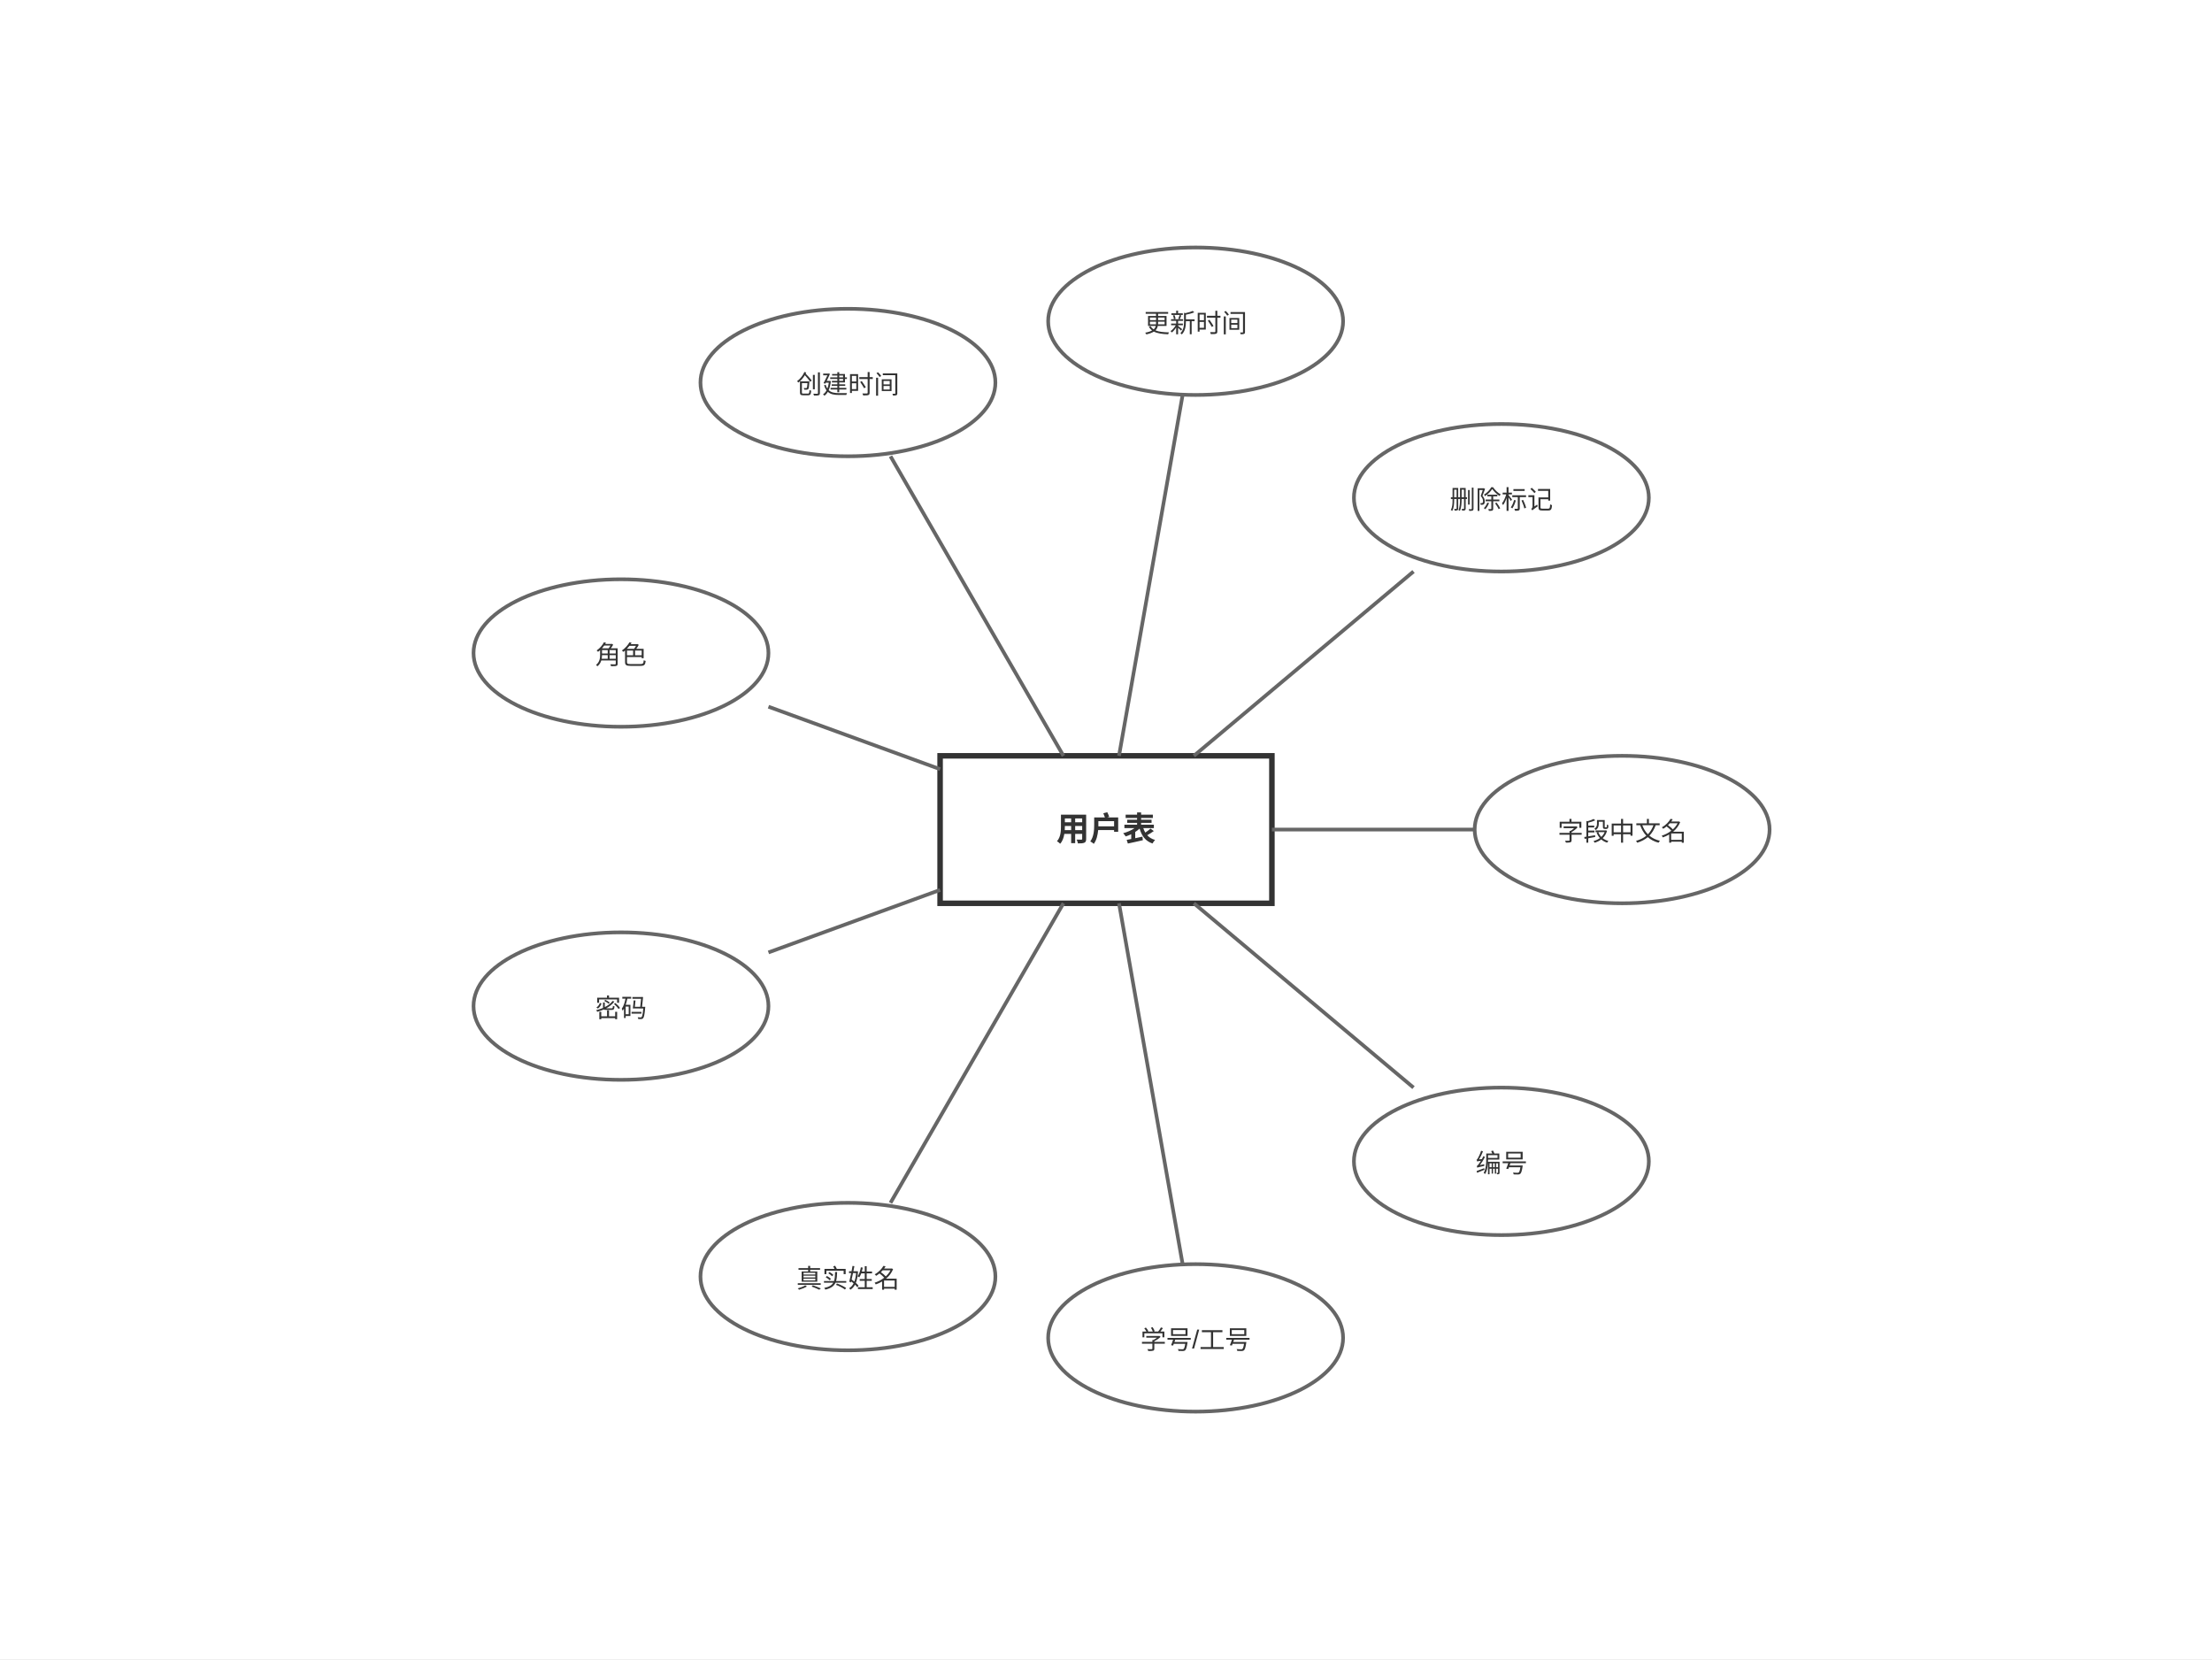
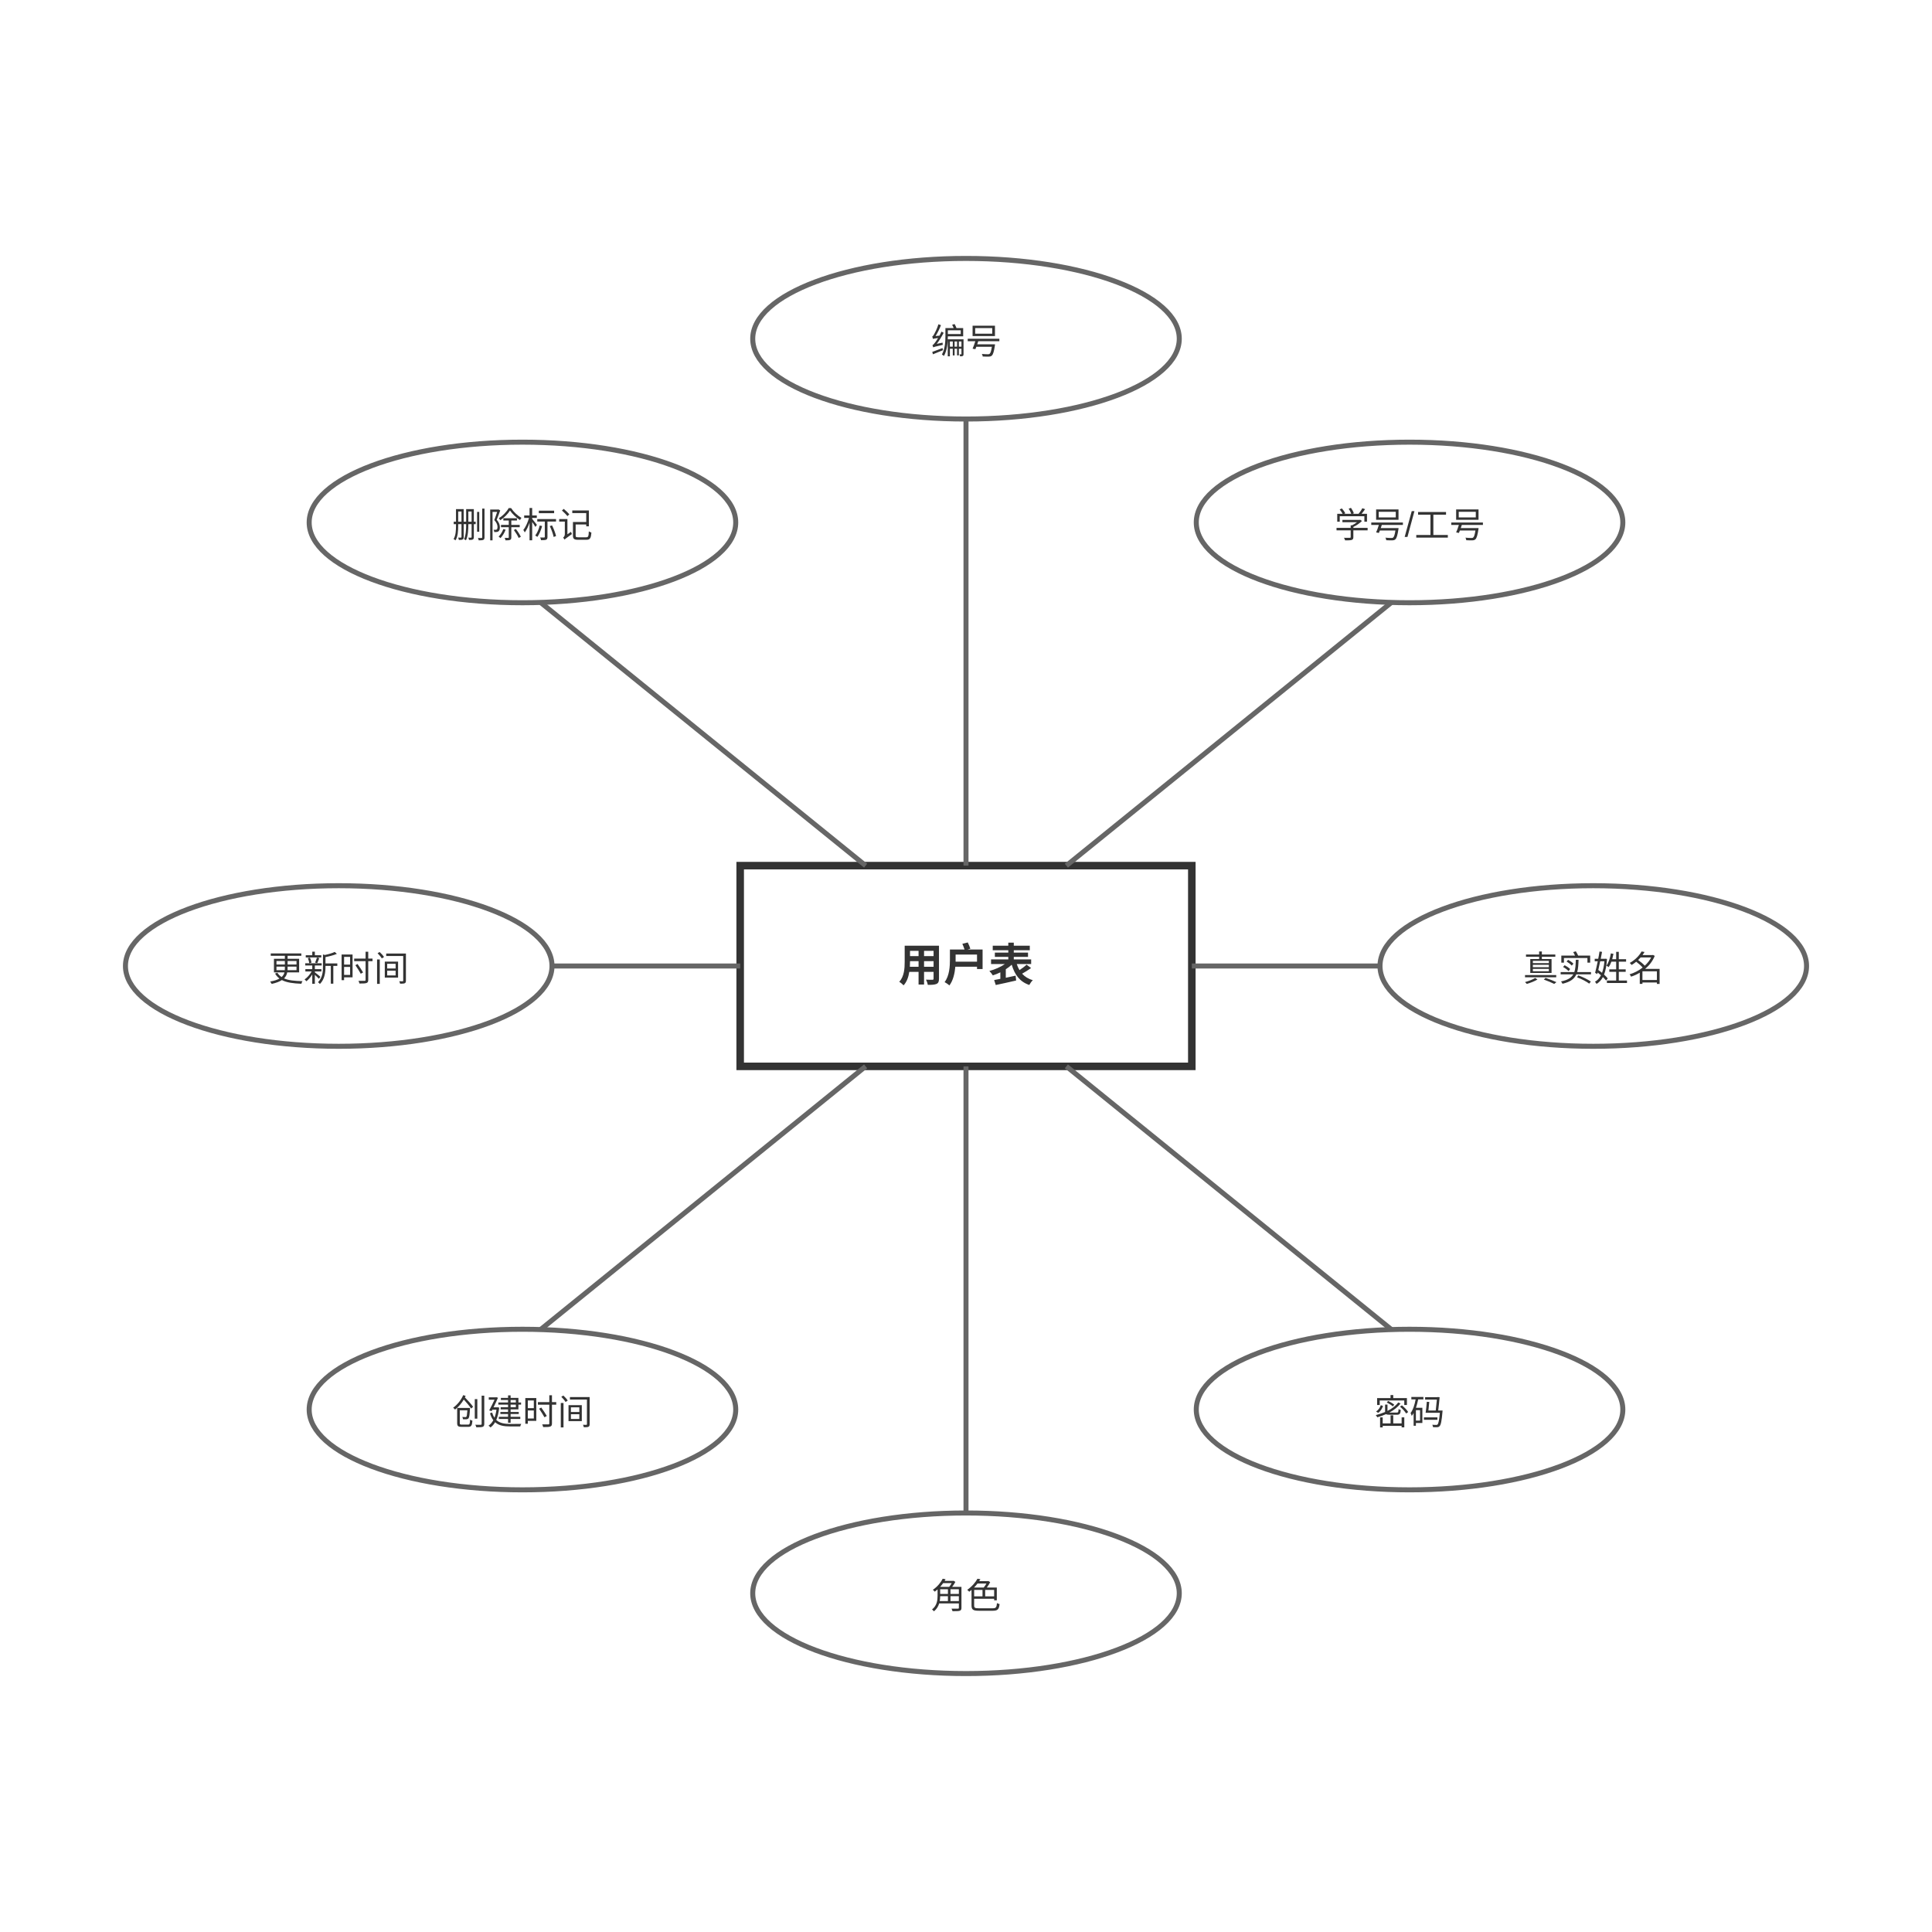
- <svg xmlns="http://www.w3.org/2000/svg" width="1200" height="900" viewBox="0 0 1200 900">
-   <rect width="1200" height="900" fill="#ffffff" />
-   <rect x="510" y="410" width="180" height="80" fill="#fff" stroke="#333" stroke-width="3" />
-   <text x="600" y="456" text-anchor="middle" font-family="Microsoft YaHei, SimHei, Arial" font-size="18" font-weight="bold" fill="#333">用户表</text>
-   <line x1="690" y1="450" x2="800" y2="450" stroke="#666" stroke-width="2" />
-   <ellipse cx="880" cy="450" rx="80" ry="40" fill="#fff" stroke="#666" stroke-width="2" />
-   <text x="880" y="456" text-anchor="middle" font-family="Microsoft YaHei, SimHei, Arial" font-size="14" fill="#333">字段中文名</text>
-   <line x1="647.67" y1="490" x2="766.822" y2="589.981" stroke="#666" stroke-width="2" />
-   <ellipse cx="814.492" cy="629.981" rx="80" ry="40" fill="#fff" stroke="#666" stroke-width="2" />
-   <text x="814.492" y="635.981" text-anchor="middle" font-family="Microsoft YaHei, SimHei, Arial" font-size="14" fill="#333">编号</text>
-   <line x1="607.053" y1="490" x2="641.568" y2="685.746" stroke="#666" stroke-width="2" />
-   <ellipse cx="648.621" cy="725.746" rx="80" ry="40" fill="#fff" stroke="#666" stroke-width="2" />
-   <text x="648.621" y="731.746" text-anchor="middle" font-family="Microsoft YaHei, SimHei, Arial" font-size="14" fill="#333">学号/工号</text>
-   <line x1="576.906" y1="490" x2="483.094" y2="652.487" stroke="#666" stroke-width="2" />
-   <ellipse cx="460" cy="692.487" rx="80" ry="40" fill="#fff" stroke="#666" stroke-width="2" />
-   <text x="460" y="698.487" text-anchor="middle" font-family="Microsoft YaHei, SimHei, Arial" font-size="14" fill="#333">真实姓名</text>
-   <line x1="510" y1="482.757" x2="416.886" y2="516.648" stroke="#666" stroke-width="2" />
-   <ellipse cx="336.886" cy="545.766" rx="80" ry="40" fill="#fff" stroke="#666" stroke-width="2" />
-   <text x="336.886" y="551.766" text-anchor="middle" font-family="Microsoft YaHei, SimHei, Arial" font-size="14" fill="#333">密码</text>
-   <line x1="510" y1="417.243" x2="416.886" y2="383.352" stroke="#666" stroke-width="2" />
-   <ellipse cx="336.886" cy="354.234" rx="80" ry="40" fill="#fff" stroke="#666" stroke-width="2" />
-   <text x="336.886" y="360.234" text-anchor="middle" font-family="Microsoft YaHei, SimHei, Arial" font-size="14" fill="#333">角色</text>
-   <line x1="576.906" y1="410" x2="483.094" y2="247.513" stroke="#666" stroke-width="2" />
-   <ellipse cx="460" cy="207.513" rx="80" ry="40" fill="#fff" stroke="#666" stroke-width="2" />
-   <text x="460" y="213.513" text-anchor="middle" font-family="Microsoft YaHei, SimHei, Arial" font-size="14" fill="#333">创建时间</text>
-   <line x1="607.053" y1="410" x2="641.568" y2="214.254" stroke="#666" stroke-width="2" />
-   <ellipse cx="648.621" cy="174.254" rx="80" ry="40" fill="#fff" stroke="#666" stroke-width="2" />
-   <text x="648.621" y="180.254" text-anchor="middle" font-family="Microsoft YaHei, SimHei, Arial" font-size="14" fill="#333">更新时间</text>
-   <line x1="647.67" y1="410" x2="766.822" y2="310.019" stroke="#666" stroke-width="2" />
-   <ellipse cx="814.492" cy="270.019" rx="80" ry="40" fill="#fff" stroke="#666" stroke-width="2" />
-   <text x="814.492" y="276.019" text-anchor="middle" font-family="Microsoft YaHei, SimHei, Arial" font-size="14" fill="#333">删除标记</text>
+ <svg xmlns="http://www.w3.org/2000/svg" width="770" height="770" viewBox="0 0 770 770">
+   <rect width="770" height="770" fill="#ffffff" />
+   <rect x="295.0" y="345.0" width="180" height="80" fill="#fff" stroke="#333" stroke-width="3" />
+   <text x="385.0" y="391.0" text-anchor="middle" font-family="Microsoft YaHei, SimHei, Arial" font-size="18" font-weight="bold" fill="#333">用户表</text>
+   <line x1="385.0" y1="345.0" x2="385.0" y2="103.0" stroke="#666" stroke-width="2" />
+   <ellipse cx="385.0" cy="135.0" rx="85" ry="32" fill="#fff" stroke="#666" stroke-width="2" />
+   <text x="385.0" y="141.0" text-anchor="middle" font-family="Microsoft YaHei, SimHei, Arial" font-size="14" fill="#333">编号</text>
+   <line x1="425.0" y1="345.0" x2="621.881" y2="185.596" stroke="#666" stroke-width="2" />
+   <ellipse cx="561.777" cy="208.223" rx="85" ry="32" fill="#fff" stroke="#666" stroke-width="2" />
+   <text x="561.777" y="214.223" text-anchor="middle" font-family="Microsoft YaHei, SimHei, Arial" font-size="14" fill="#333">学号/工号</text>
+   <line x1="475.0" y1="385.0" x2="720.0" y2="385.0" stroke="#666" stroke-width="2" />
+   <ellipse cx="635.0" cy="385.0" rx="85" ry="32" fill="#fff" stroke="#666" stroke-width="2" />
+   <text x="635.0" y="391.0" text-anchor="middle" font-family="Microsoft YaHei, SimHei, Arial" font-size="14" fill="#333">真实姓名</text>
+   <line x1="425.0" y1="425.0" x2="621.881" y2="584.404" stroke="#666" stroke-width="2" />
+   <ellipse cx="561.777" cy="561.777" rx="85" ry="32" fill="#fff" stroke="#666" stroke-width="2" />
+   <text x="561.777" y="567.777" text-anchor="middle" font-family="Microsoft YaHei, SimHei, Arial" font-size="14" fill="#333">密码</text>
+   <line x1="385.0" y1="425.0" x2="385.0" y2="667.0" stroke="#666" stroke-width="2" />
+   <ellipse cx="385.0" cy="635.0" rx="85" ry="32" fill="#fff" stroke="#666" stroke-width="2" />
+   <text x="385.0" y="641.0" text-anchor="middle" font-family="Microsoft YaHei, SimHei, Arial" font-size="14" fill="#333">角色</text>
+   <line x1="345.0" y1="425.0" x2="148.119" y2="584.404" stroke="#666" stroke-width="2" />
+   <ellipse cx="208.223" cy="561.777" rx="85" ry="32" fill="#fff" stroke="#666" stroke-width="2" />
+   <text x="208.223" y="567.777" text-anchor="middle" font-family="Microsoft YaHei, SimHei, Arial" font-size="14" fill="#333">创建时间</text>
+   <line x1="295.0" y1="385.0" x2="50.0" y2="385" stroke="#666" stroke-width="2" />
+   <ellipse cx="135.0" cy="385" rx="85" ry="32" fill="#fff" stroke="#666" stroke-width="2" />
+   <text x="135.0" y="391" text-anchor="middle" font-family="Microsoft YaHei, SimHei, Arial" font-size="14" fill="#333">更新时间</text>
+   <line x1="345.0" y1="345.0" x2="148.119" y2="185.596" stroke="#666" stroke-width="2" />
+   <ellipse cx="208.223" cy="208.223" rx="85" ry="32" fill="#fff" stroke="#666" stroke-width="2" />
+   <text x="208.223" y="214.223" text-anchor="middle" font-family="Microsoft YaHei, SimHei, Arial" font-size="14" fill="#333">删除标记</text>
</svg>
